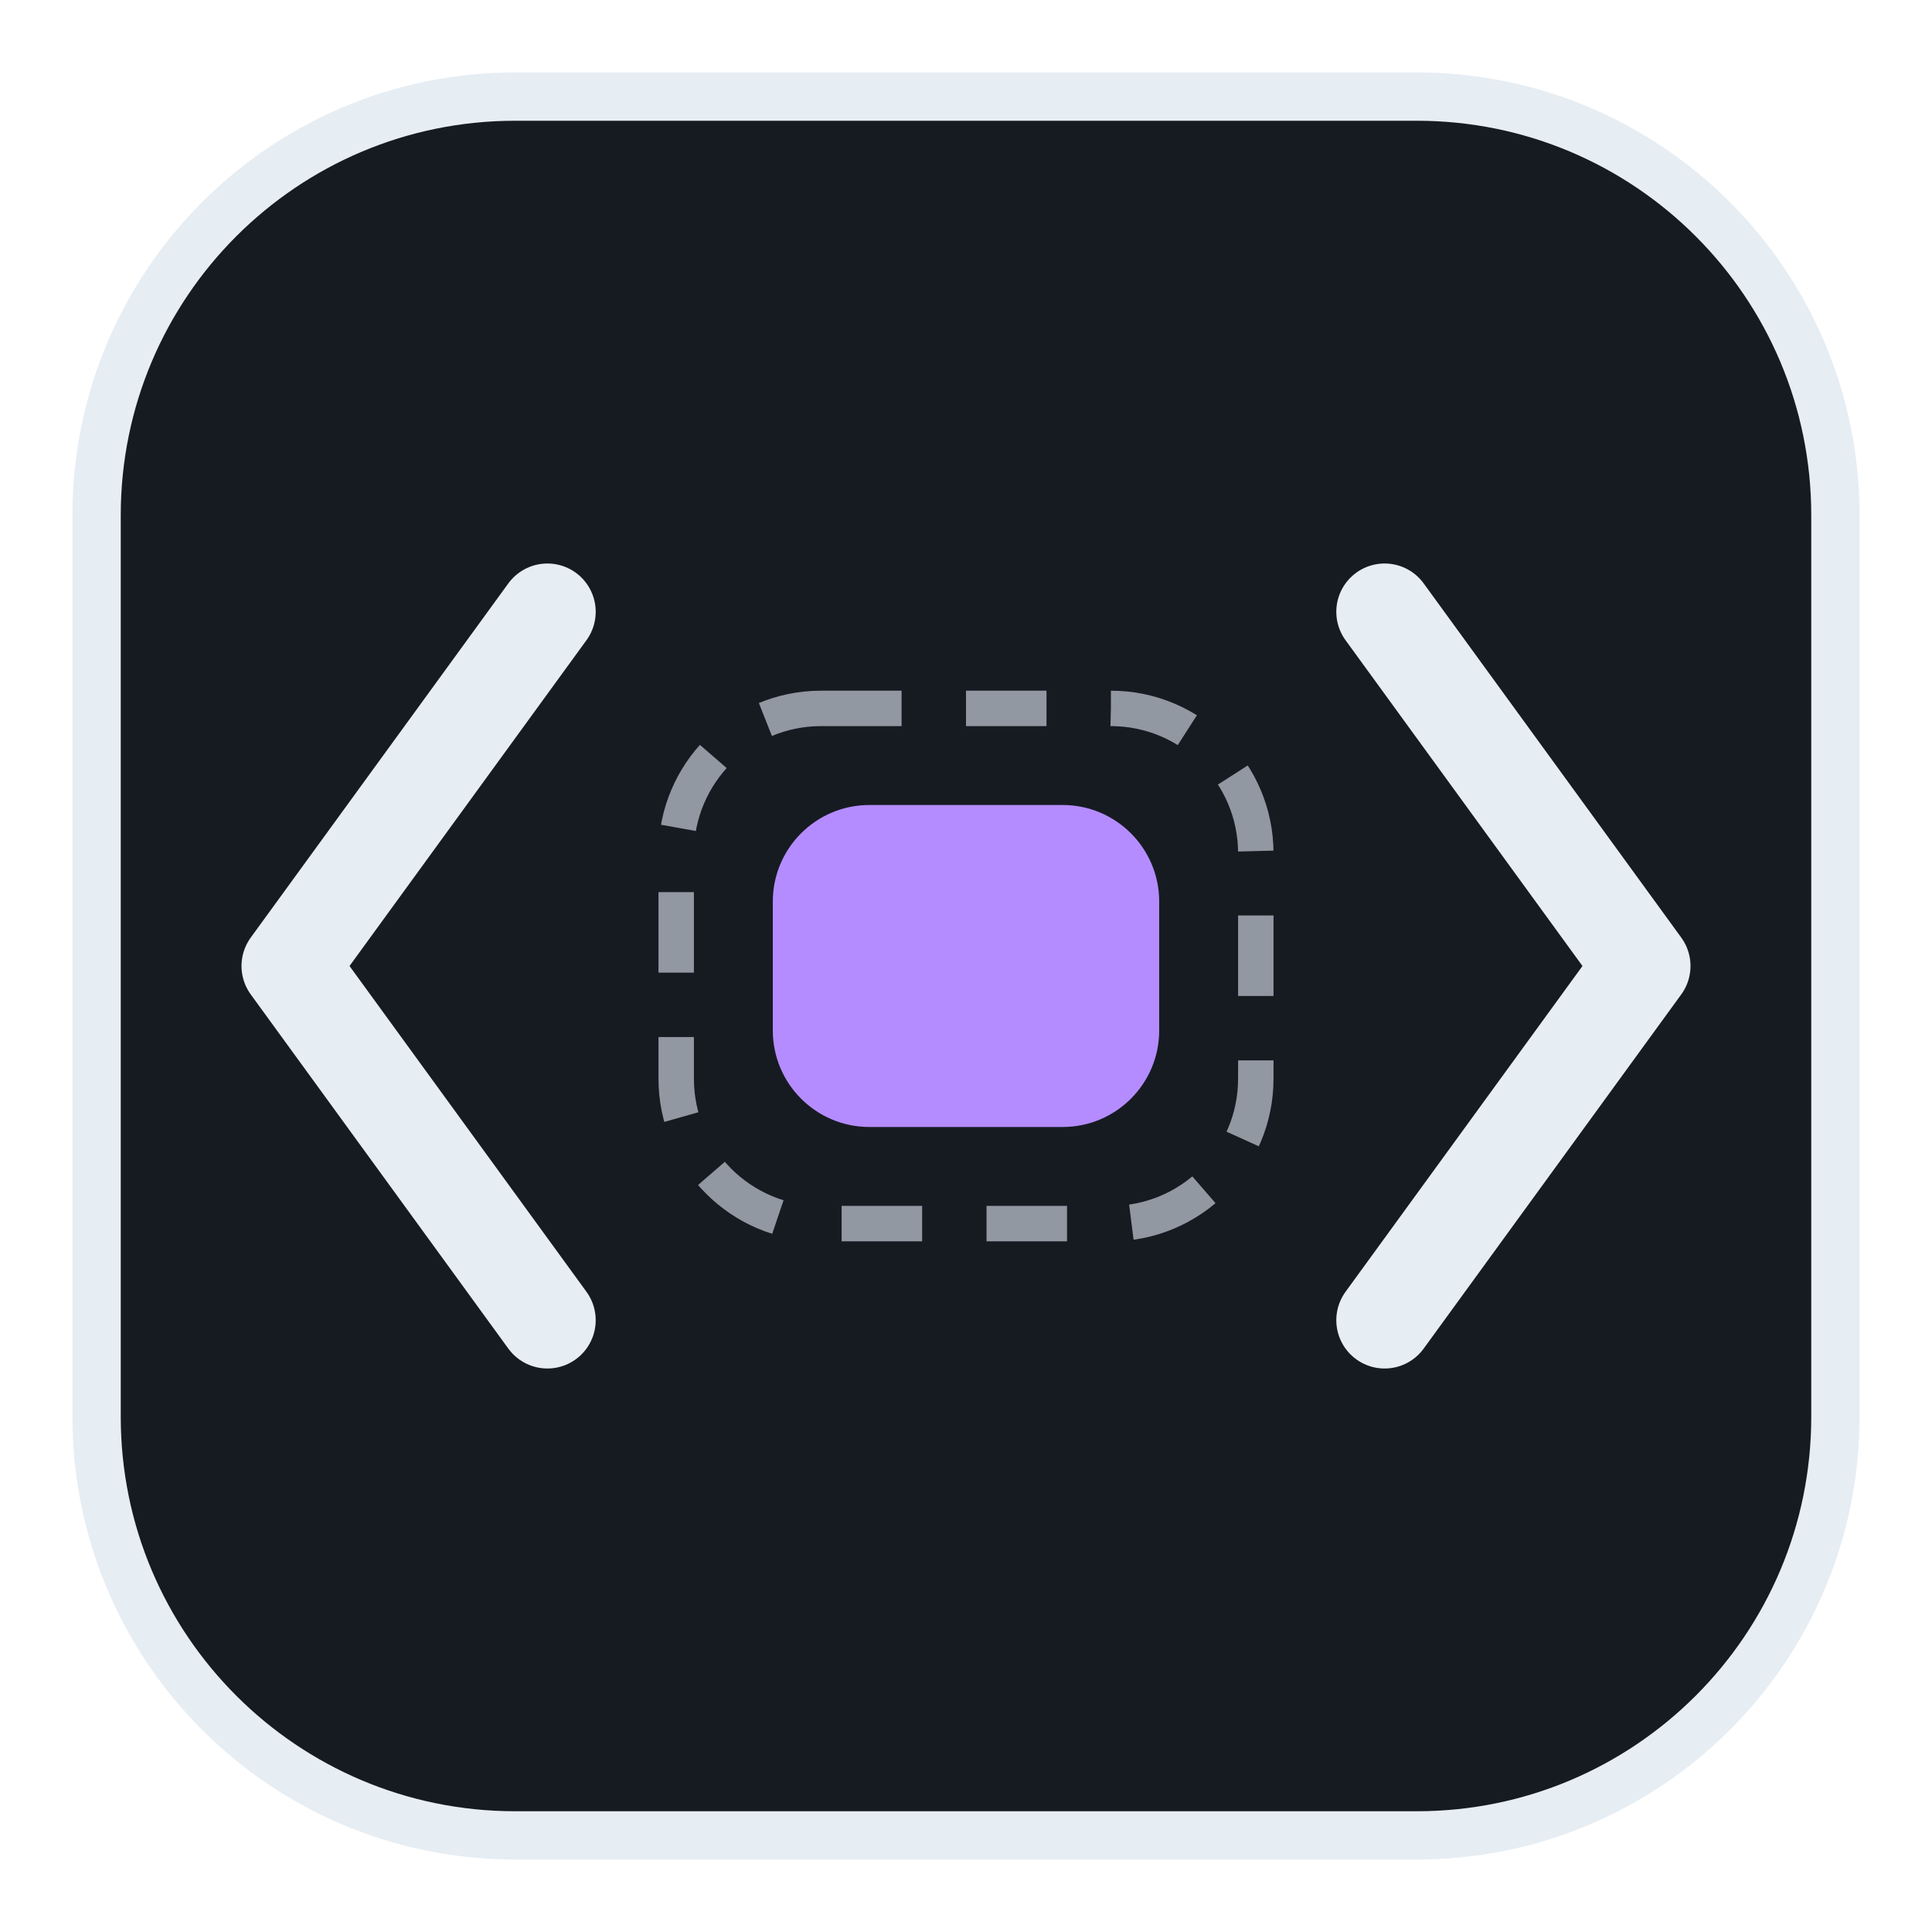
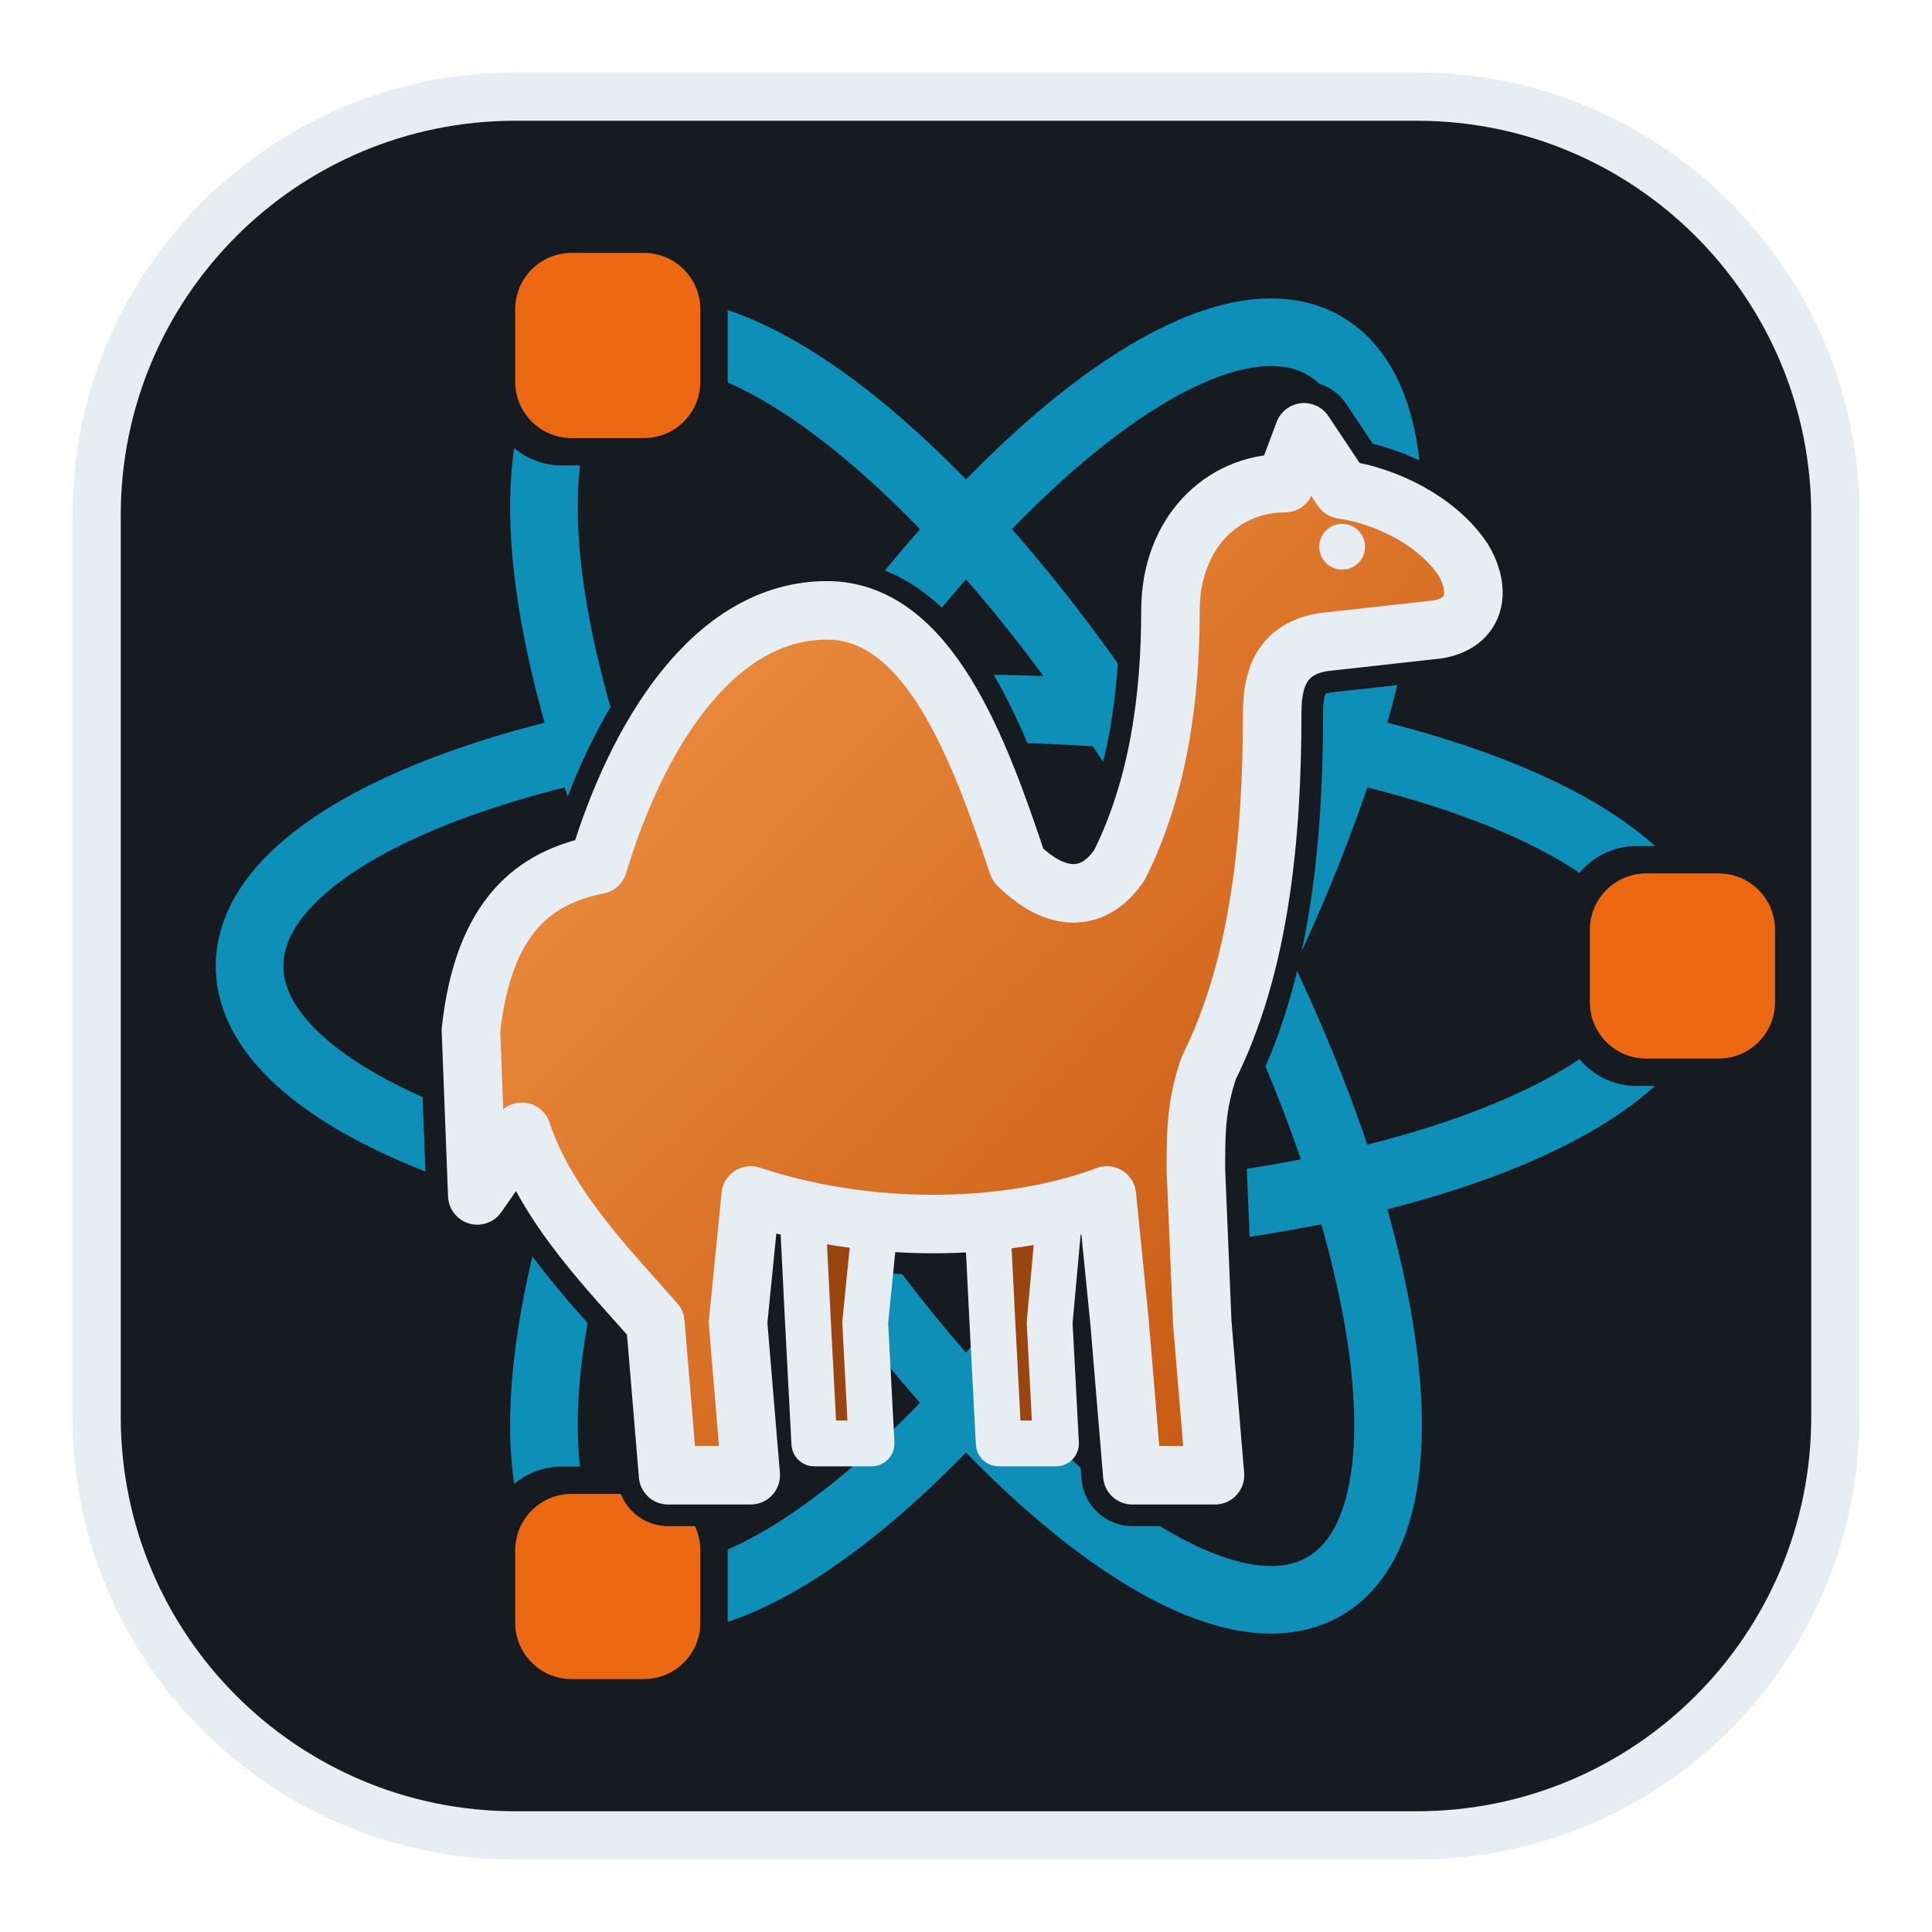
- <svg xmlns="http://www.w3.org/2000/svg" viewBox="-0 -0 120 120" width="120" height="120" role="img" aria-label="Melact: a template with a hole in it">
-   <style>text { font-family: -apple-system, BlinkMacSystemFont, 'Segoe UI', Helvetica, Arial, sans-serif; fill: #e6edf3; }.mono { font-family: ui-monospace, SFMono-Regular, Menlo, Consolas, monospace; white-space: pre; }.muted { fill: #9198a1; } .faint { fill: #6e7681; }.accent { fill: #b58cff; } .green { fill: #3fb950; }.orange { fill: #f0883e; } .blue { fill: #58a6ff; }.flow { stroke-dasharray: 6 8; animation: flow 1.1s linear infinite; }@keyframes flow { to { stroke-dashoffset: -28; } }.pulse { animation: pulse 2.2s ease-in-out infinite; }@keyframes pulse { 0%, 100% { opacity: 1; } 50% { opacity: 0.35; } }@media (prefers-reduced-motion: reduce) { .flow, .pulse { animation: none; } }</style>
+ <svg xmlns="http://www.w3.org/2000/svg" viewBox="0 0 120 120" width="120" height="120" role="img" aria-label="Melact: a camel in front of an atom whose electrons are flying">
+   <style>.pulse{animation:pulse 2.2s ease-in-out infinite}@keyframes pulse{0%,100%{opacity:1}50%{opacity:.35}}@media (prefers-reduced-motion:reduce){.pulse{animation:none}}</style>
  <defs>
-     <marker id="arrow-muted" viewBox="0 0 10 10" refX="9" refY="5" markerWidth="7" markerHeight="7" orient="auto-start-reverse">
-       <path d="M0,0 L10,5 L0,10 z" fill="#9198a1" />
-     </marker>
-     <marker id="arrow-accent" viewBox="0 0 10 10" refX="9" refY="5" markerWidth="7" markerHeight="7" orient="auto-start-reverse">
-       <path d="M0,0 L10,5 L0,10 z" fill="#b58cff" />
-     </marker>
-     <marker id="arrow-green" viewBox="0 0 10 10" refX="9" refY="5" markerWidth="7" markerHeight="7" orient="auto-start-reverse">
-       <path d="M0,0 L10,5 L0,10 z" fill="#3fb950" />
-     </marker>
-     <marker id="arrow-orange" viewBox="0 0 10 10" refX="9" refY="5" markerWidth="7" markerHeight="7" orient="auto-start-reverse">
-       <path d="M0,0 L10,5 L0,10 z" fill="#f0883e" />
-     </marker>
-     <marker id="arrow-blue" viewBox="0 0 10 10" refX="9" refY="5" markerWidth="7" markerHeight="7" orient="auto-start-reverse">
-       <path d="M0,0 L10,5 L0,10 z" fill="#58a6ff" />
-     </marker>
-     <filter id="lift" x="-5%" y="-5%" width="110%" height="125%">
-       <feDropShadow dx="0" dy="2" stdDeviation="3" flood-color="#000000" flood-opacity="0.55" />
-     </filter>
-     <linearGradient id="glow" x1="0" y1="0" x2="1" y2="0">
-       <stop offset="0" stop-color="#b58cff" />
-       <stop offset="1" stop-color="#58a6ff" />
+     <linearGradient id="sp" x1="0" y1="0" x2="1" y2="1">
+       <stop offset="0" stop-color="#f59a4a" />
+       <stop offset="1" stop-color="#c2500a" />
    </linearGradient>
  </defs>
  <rect x="6" y="6" width="108" height="108" rx="26" fill="#161b22" stroke="#e6edf3" stroke-width="3" />
-   <polyline points="34,38 18,60 34,82" fill="none" stroke="#e6edf3" stroke-width="6" stroke-linecap="round" stroke-linejoin="round" />
-   <polyline points="86,38 102,60 86,82" fill="none" stroke="#e6edf3" stroke-width="6" stroke-linecap="round" stroke-linejoin="round" />
-   <rect x="42" y="44" width="36" height="32" rx="9" fill="none" stroke="#9198a1" stroke-width="2.2" stroke-dasharray="5 4" />
-   <rect x="48" y="50" width="24" height="20" rx="6" fill="#b58cff" class="pulse" />
+   <ellipse cx="60" cy="60" rx="44.5" ry="16" transform="rotate(0 60 60)" fill="none" stroke="#0e8fb8" stroke-width="4.2" />
+   <ellipse cx="60" cy="60" rx="44.5" ry="16" transform="rotate(60 60 60)" fill="none" stroke="#0e8fb8" stroke-width="4.2" />
+   <ellipse cx="60" cy="60" rx="44.5" ry="16" transform="rotate(120 60 60)" fill="none" stroke="#0e8fb8" stroke-width="4.2" />
+   <rect x="97.05" y="52.55" width="14.90" height="14.90" rx="4.6" fill="#161b22" />
+   <rect x="98.75" y="54.25" width="11.5" height="11.5" rx="3.5" fill="#ec6813" class="pulse" />
+   <rect x="30.30" y="14.01" width="14.90" height="14.90" rx="4.6" fill="#161b22" />
+   <rect x="32.00" y="15.71" width="11.5" height="11.5" rx="3.5" fill="#ec6813" class="pulse" />
+   <rect x="30.30" y="91.09" width="14.90" height="14.90" rx="4.6" fill="#161b22" />
+   <rect x="32.00" y="92.79" width="11.5" height="11.5" rx="3.5" fill="#ec6813" class="pulse" />
+   <g transform="translate(9.5 15) scale(.79)">
+     <path d="M25,62 C26,53 30,50 35,49 C38,39 44,29 53,29 C61,29 65,40 68,49 C71,52 74,52 76,49 C79,43 80,36 80,29 C80,23 84,19 89,19 L90.5,15 L93.5,19.5 C97,20 101,22 103,25 C104.5,27.5 104,30 101,30.5 L92,31.5 C89,32 88,34 88,37 C88,47 87,57 83,65 C82,68 82,70 82,73 L82.5,85 L83.5,97 H77 L76,85 L75,75 C67,78 56,78 47,75 L46,85 L47,97 H40.5 L39.5,85 C36,81 31,76 29,70 L25.5,75 Z" fill="none" stroke="#161b22" stroke-width="8" stroke-linejoin="round" />
+     <path d="M71.5,74 L70.5,85 L71,94.5 H66.5 L66,85 L65.5,75 Z M57,75 L56,85 L56.5,94.5 H52 L51.5,85 L51,75 Z" fill="#9a440e" stroke="#e6edf3" stroke-width="3.6" stroke-linejoin="round" />
+     <path d="M25,62 C26,53 30,50 35,49 C38,39 44,29 53,29 C61,29 65,40 68,49 C71,52 74,52 76,49 C79,43 80,36 80,29 C80,23 84,19 89,19 L90.5,15 L93.5,19.5 C97,20 101,22 103,25 C104.5,27.5 104,30 101,30.5 L92,31.5 C89,32 88,34 88,37 C88,47 87,57 83,65 C82,68 82,70 82,73 L82.5,85 L83.5,97 H77 L76,85 L75,75 C67,78 56,78 47,75 L46,85 L47,97 H40.5 L39.5,85 C36,81 31,76 29,70 L25.5,75 Z" fill="url(#sp)" stroke="#e6edf3" stroke-width="4.6" stroke-linejoin="round" />
+     <circle cx="93.5" cy="24" r="1.8" fill="#e6edf3" />
+   </g>
</svg>
